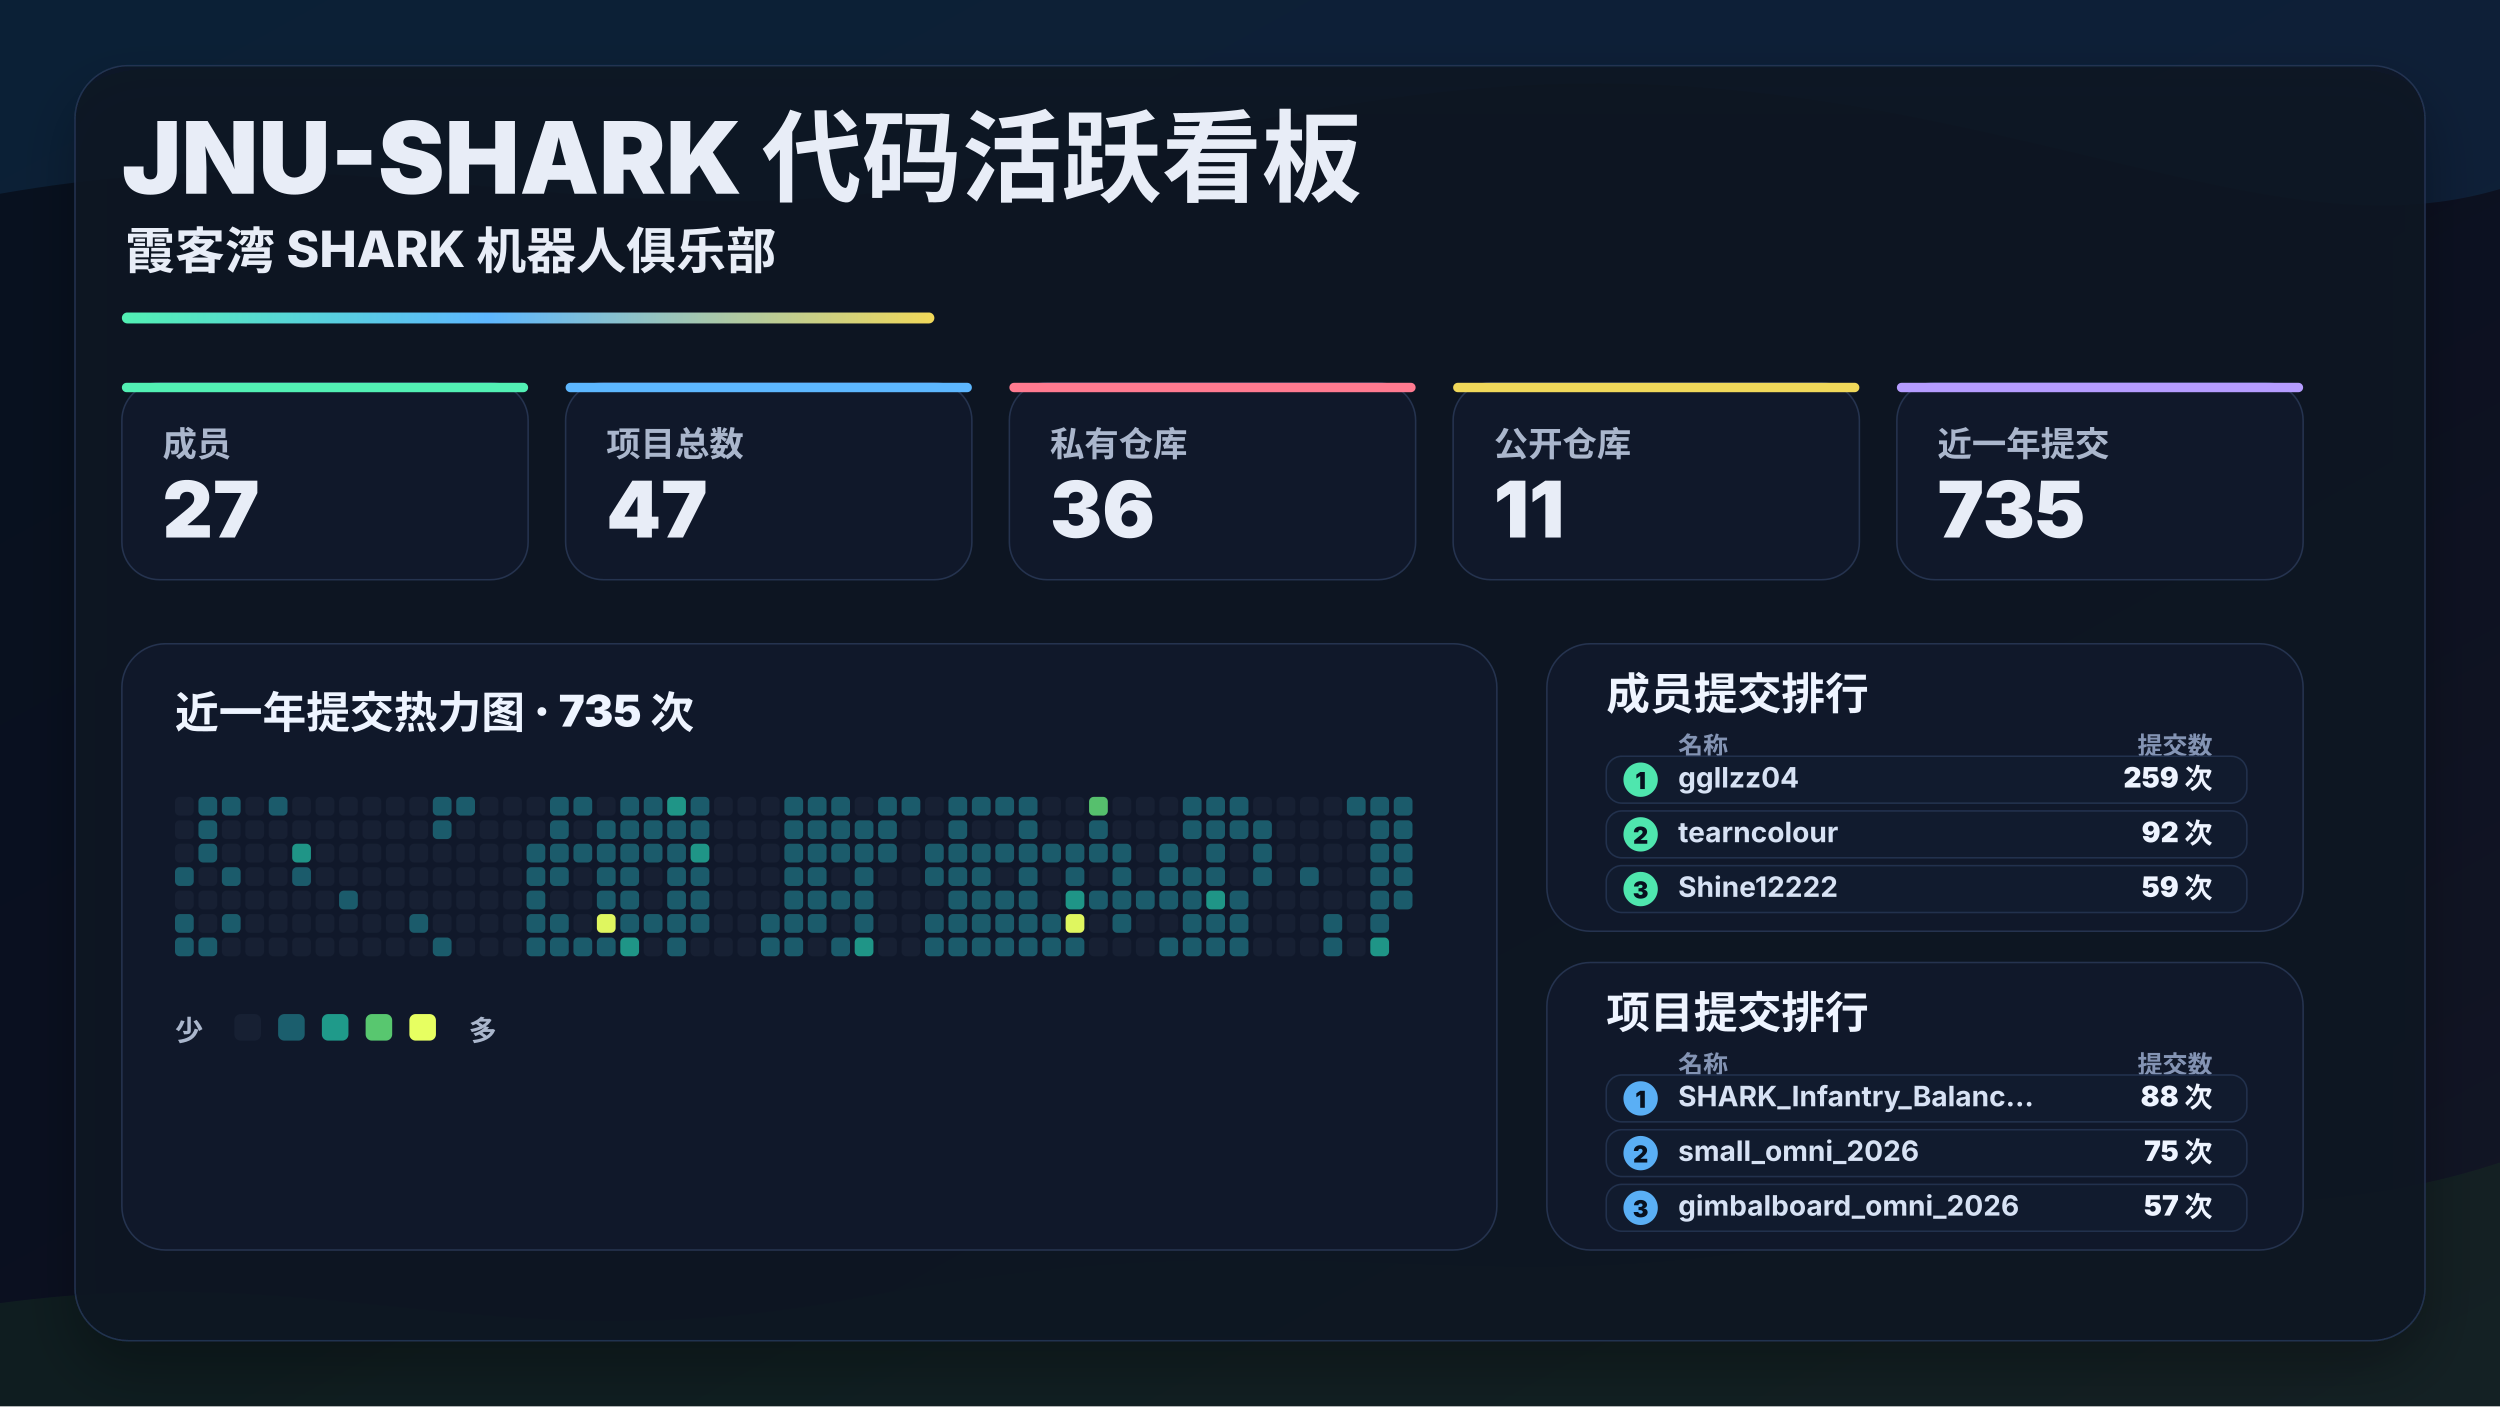
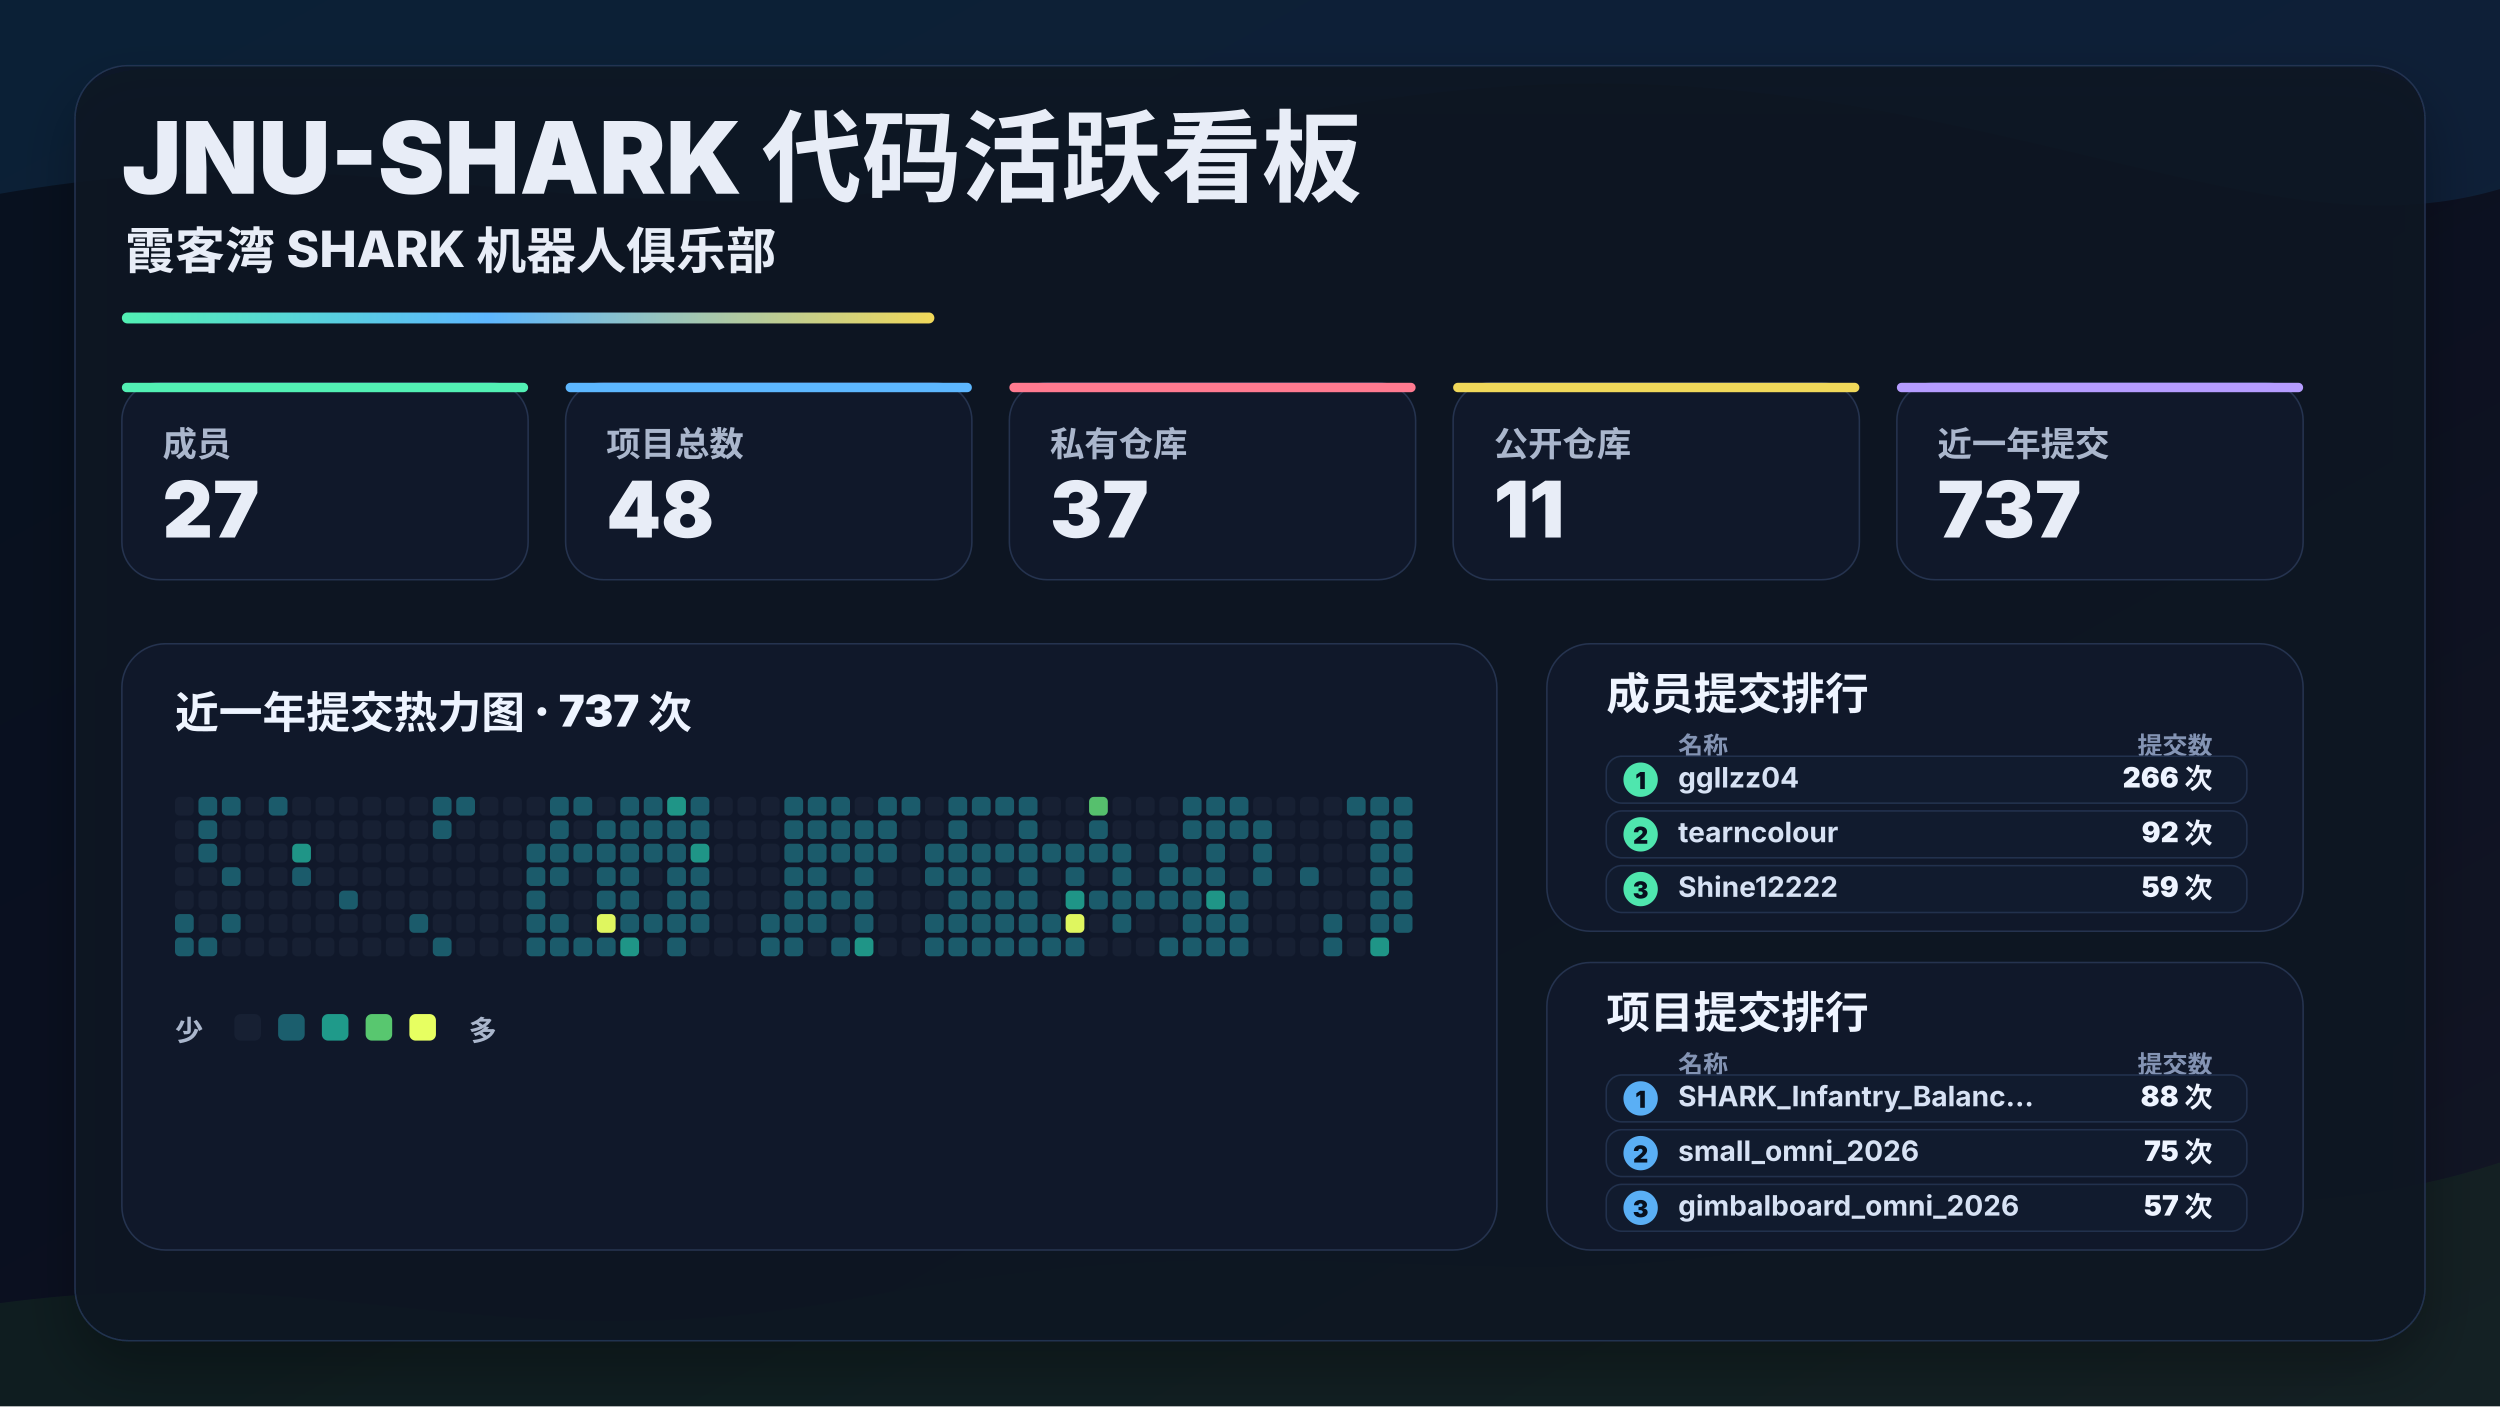
<svg xmlns="http://www.w3.org/2000/svg" width="1600" height="900" viewBox="0 0 1600 900" role="img" aria-labelledby="title desc">
  <defs>
    <linearGradient id="bg" x1="0" y1="0" x2="1" y2="1">
      <stop offset="0" stop-color="#07111f" />
      <stop offset="0.52" stop-color="#0b1020" />
      <stop offset="1" stop-color="#131625" />
    </linearGradient>
    <linearGradient id="hero" x1="0" y1="0" x2="1" y2="0">
      <stop offset="0" stop-color="#52f0b4" />
      <stop offset="0.45" stop-color="#5db7ff" />
      <stop offset="1" stop-color="#f0d85a" />
    </linearGradient>
    <filter id="softShadow" x="-10%" y="-10%" width="120%" height="120%">
      <feDropShadow dx="0" dy="18" stdDeviation="18" flood-color="#000000" flood-opacity="0.32" />
    </filter>
  </defs>
  <style>
    text { font-family: Inter, ui-sans-serif, system-ui, -apple-system, BlinkMacSystemFont, "Segoe UI", "PingFang SC", "Microsoft YaHei", sans-serif; fill: #e8edf7; }
    .title { font-size: 64px; font-weight: 900; letter-spacing: 0; }
    .subtitle { font-size: 32px; font-weight: 780; fill: #e8edf7; }
    .label { font-size: 22px; fill: #aab6cc; font-weight: 760; }
    .stat { font-size: 50px; font-weight: 900; }
    .section-title { font-size: 28px; font-weight: 860; fill: #eef4ff; }
    .table-head { font-size: 16px; fill: #8494b4; font-weight: 720; }
    .row-name { font-size: 18px; fill: #d7e2f4; font-weight: 720; }
    .row-value { font-size: 18px; fill: #eef4ff; font-weight: 860; }
    .rank { font-size: 15px; fill: #07111f; font-weight: 900; }
    .tiny { font-size: 18px; fill: #aab6cc; font-weight: 620; }
  </style>
  <rect width="1600" height="900" fill="url(#bg)" />
  <path d="M0 124 C250 80 385 160 620 114 C860 67 982 28 1220 74 C1392 108 1495 152 1600 121 L1600 0 L0 0 Z" fill="#12385c" opacity="0.38" />
  <path d="M0 834 C216 805 318 875 553 830 C835 776 935 837 1160 794 C1350 758 1464 789 1600 744 L1600 900 L0 900 Z" fill="#173622" opacity="0.36" />
  <g filter="url(#softShadow)">
    <rect x="48" y="42" width="1504" height="816" rx="34" fill="#0b1324" opacity="0.88" stroke="#263654" />
  </g>
  <text x="78" y="124" class="title">JNU-SHARK 代码活跃看板</text>
  <text x="80" y="172" class="subtitle">霞客湾 SHARK 机器人俱乐部</text>
  <rect x="78" y="200" width="520" height="7" rx="3.5" fill="url(#hero)" />
  <g>
    <rect x="78" y="245" width="260" height="126" rx="24" fill="#10182a" stroke="#25334f" />
    <rect x="78" y="245" width="260" height="6" rx="3" fill="#52f0b4" />
    <text x="104" y="292" class="label">成员</text>
    <text x="104" y="344" class="stat">27</text>
  </g>
  <g>
    <rect x="362" y="245" width="260" height="126" rx="24" fill="#10182a" stroke="#25334f" />
    <rect x="362" y="245" width="260" height="6" rx="3" fill="#5db7ff" />
    <text x="388" y="292" class="label">项目总数</text>
-     <text x="388" y="344" class="stat">47</text>
+     <text x="388" y="344" class="stat">48</text>
  </g>
  <g>
    <rect x="646" y="245" width="260" height="126" rx="24" fill="#10182a" stroke="#25334f" />
    <rect x="646" y="245" width="260" height="6" rx="3" fill="#ff7a90" />
    <text x="672" y="292" class="label">私有仓库</text>
-     <text x="672" y="344" class="stat">36</text>
+     <text x="672" y="344" class="stat">37</text>
  </g>
  <g>
    <rect x="930" y="245" width="260" height="126" rx="24" fill="#10182a" stroke="#25334f" />
    <rect x="930" y="245" width="260" height="6" rx="3" fill="#f0d85a" />
    <text x="956" y="292" class="label">公开仓库</text>
    <text x="956" y="344" class="stat">11</text>
  </g>
  <g>
    <rect x="1214" y="245" width="260" height="126" rx="24" fill="#10182a" stroke="#25334f" />
    <rect x="1214" y="245" width="260" height="6" rx="3" fill="#b59cff" />
    <text x="1240" y="292" class="label">近一年提交</text>
-     <text x="1240" y="344" class="stat">735</text>
+     <text x="1240" y="344" class="stat">737</text>
  </g>
  <rect x="78" y="412" width="880" height="388" rx="28" fill="#10182a" stroke="#25334f" />
-   <text x="112" y="466" class="section-title">近一年提交热力图 · 735 次</text>
+   <text x="112" y="466" class="section-title">近一年提交热力图 · 737 次</text>
  <rect x="112" y="510" width="12" height="12" rx="3" fill="#172033" opacity="0.96" />
  <rect x="112" y="525" width="12" height="12" rx="3" fill="#172033" opacity="0.96" />
  <rect x="112" y="540" width="12" height="12" rx="3" fill="#172033" opacity="0.96" />
-   <rect x="112" y="555" width="12" height="12" rx="3" fill="#1b5e6d" opacity="0.96" />
+   <rect x="112" y="555" width="12" height="12" rx="3" fill="#172033" opacity="0.96" />
  <rect x="112" y="570" width="12" height="12" rx="3" fill="#172033" opacity="0.96" />
  <rect x="112" y="585" width="12" height="12" rx="3" fill="#1b5e6d" opacity="0.96" />
  <rect x="112" y="600" width="12" height="12" rx="3" fill="#1b5e6d" opacity="0.96" />
  <rect x="127" y="510" width="12" height="12" rx="3" fill="#1b5e6d" opacity="0.96" />
  <rect x="127" y="525" width="12" height="12" rx="3" fill="#1b5e6d" opacity="0.96" />
  <rect x="127" y="540" width="12" height="12" rx="3" fill="#1b5e6d" opacity="0.96" />
  <rect x="127" y="555" width="12" height="12" rx="3" fill="#172033" opacity="0.96" />
  <rect x="127" y="570" width="12" height="12" rx="3" fill="#172033" opacity="0.96" />
  <rect x="127" y="585" width="12" height="12" rx="3" fill="#172033" opacity="0.96" />
  <rect x="127" y="600" width="12" height="12" rx="3" fill="#1b5e6d" opacity="0.96" />
  <rect x="142" y="510" width="12" height="12" rx="3" fill="#1b5e6d" opacity="0.96" />
  <rect x="142" y="525" width="12" height="12" rx="3" fill="#172033" opacity="0.96" />
  <rect x="142" y="540" width="12" height="12" rx="3" fill="#172033" opacity="0.96" />
  <rect x="142" y="555" width="12" height="12" rx="3" fill="#1b5e6d" opacity="0.96" />
  <rect x="142" y="570" width="12" height="12" rx="3" fill="#172033" opacity="0.96" />
  <rect x="142" y="585" width="12" height="12" rx="3" fill="#1b5e6d" opacity="0.96" />
  <rect x="142" y="600" width="12" height="12" rx="3" fill="#172033" opacity="0.96" />
  <rect x="157" y="510" width="12" height="12" rx="3" fill="#172033" opacity="0.96" />
  <rect x="157" y="525" width="12" height="12" rx="3" fill="#172033" opacity="0.96" />
  <rect x="157" y="540" width="12" height="12" rx="3" fill="#172033" opacity="0.96" />
  <rect x="157" y="555" width="12" height="12" rx="3" fill="#172033" opacity="0.96" />
  <rect x="157" y="570" width="12" height="12" rx="3" fill="#172033" opacity="0.96" />
  <rect x="157" y="585" width="12" height="12" rx="3" fill="#172033" opacity="0.96" />
  <rect x="157" y="600" width="12" height="12" rx="3" fill="#172033" opacity="0.96" />
  <rect x="172" y="510" width="12" height="12" rx="3" fill="#1b5e6d" opacity="0.96" />
  <rect x="172" y="525" width="12" height="12" rx="3" fill="#172033" opacity="0.96" />
  <rect x="172" y="540" width="12" height="12" rx="3" fill="#172033" opacity="0.96" />
  <rect x="172" y="555" width="12" height="12" rx="3" fill="#172033" opacity="0.96" />
  <rect x="172" y="570" width="12" height="12" rx="3" fill="#172033" opacity="0.96" />
  <rect x="172" y="585" width="12" height="12" rx="3" fill="#172033" opacity="0.96" />
  <rect x="172" y="600" width="12" height="12" rx="3" fill="#172033" opacity="0.96" />
  <rect x="187" y="510" width="12" height="12" rx="3" fill="#172033" opacity="0.96" />
  <rect x="187" y="525" width="12" height="12" rx="3" fill="#172033" opacity="0.96" />
  <rect x="187" y="540" width="12" height="12" rx="3" fill="#1f9a8a" opacity="0.96" />
  <rect x="187" y="555" width="12" height="12" rx="3" fill="#1b5e6d" opacity="0.96" />
  <rect x="187" y="570" width="12" height="12" rx="3" fill="#172033" opacity="0.96" />
  <rect x="187" y="585" width="12" height="12" rx="3" fill="#172033" opacity="0.96" />
  <rect x="187" y="600" width="12" height="12" rx="3" fill="#172033" opacity="0.96" />
  <rect x="202" y="510" width="12" height="12" rx="3" fill="#172033" opacity="0.96" />
  <rect x="202" y="525" width="12" height="12" rx="3" fill="#172033" opacity="0.96" />
  <rect x="202" y="540" width="12" height="12" rx="3" fill="#172033" opacity="0.96" />
  <rect x="202" y="555" width="12" height="12" rx="3" fill="#172033" opacity="0.96" />
  <rect x="202" y="570" width="12" height="12" rx="3" fill="#172033" opacity="0.96" />
  <rect x="202" y="585" width="12" height="12" rx="3" fill="#172033" opacity="0.96" />
  <rect x="202" y="600" width="12" height="12" rx="3" fill="#172033" opacity="0.96" />
  <rect x="217" y="510" width="12" height="12" rx="3" fill="#172033" opacity="0.96" />
  <rect x="217" y="525" width="12" height="12" rx="3" fill="#172033" opacity="0.96" />
  <rect x="217" y="540" width="12" height="12" rx="3" fill="#172033" opacity="0.96" />
  <rect x="217" y="555" width="12" height="12" rx="3" fill="#172033" opacity="0.96" />
  <rect x="217" y="570" width="12" height="12" rx="3" fill="#1b5e6d" opacity="0.96" />
  <rect x="217" y="585" width="12" height="12" rx="3" fill="#172033" opacity="0.96" />
  <rect x="217" y="600" width="12" height="12" rx="3" fill="#172033" opacity="0.96" />
  <rect x="232" y="510" width="12" height="12" rx="3" fill="#172033" opacity="0.96" />
  <rect x="232" y="525" width="12" height="12" rx="3" fill="#172033" opacity="0.96" />
  <rect x="232" y="540" width="12" height="12" rx="3" fill="#172033" opacity="0.96" />
  <rect x="232" y="555" width="12" height="12" rx="3" fill="#172033" opacity="0.96" />
  <rect x="232" y="570" width="12" height="12" rx="3" fill="#172033" opacity="0.96" />
  <rect x="232" y="585" width="12" height="12" rx="3" fill="#172033" opacity="0.96" />
  <rect x="232" y="600" width="12" height="12" rx="3" fill="#172033" opacity="0.96" />
  <rect x="247" y="510" width="12" height="12" rx="3" fill="#172033" opacity="0.96" />
  <rect x="247" y="525" width="12" height="12" rx="3" fill="#172033" opacity="0.96" />
  <rect x="247" y="540" width="12" height="12" rx="3" fill="#172033" opacity="0.96" />
  <rect x="247" y="555" width="12" height="12" rx="3" fill="#172033" opacity="0.96" />
  <rect x="247" y="570" width="12" height="12" rx="3" fill="#172033" opacity="0.96" />
  <rect x="247" y="585" width="12" height="12" rx="3" fill="#172033" opacity="0.96" />
  <rect x="247" y="600" width="12" height="12" rx="3" fill="#172033" opacity="0.96" />
  <rect x="262" y="510" width="12" height="12" rx="3" fill="#172033" opacity="0.96" />
  <rect x="262" y="525" width="12" height="12" rx="3" fill="#172033" opacity="0.96" />
  <rect x="262" y="540" width="12" height="12" rx="3" fill="#172033" opacity="0.96" />
  <rect x="262" y="555" width="12" height="12" rx="3" fill="#172033" opacity="0.96" />
  <rect x="262" y="570" width="12" height="12" rx="3" fill="#172033" opacity="0.96" />
  <rect x="262" y="585" width="12" height="12" rx="3" fill="#1b5e6d" opacity="0.96" />
  <rect x="262" y="600" width="12" height="12" rx="3" fill="#172033" opacity="0.96" />
  <rect x="277" y="510" width="12" height="12" rx="3" fill="#1b5e6d" opacity="0.96" />
  <rect x="277" y="525" width="12" height="12" rx="3" fill="#1b5e6d" opacity="0.96" />
  <rect x="277" y="540" width="12" height="12" rx="3" fill="#172033" opacity="0.96" />
  <rect x="277" y="555" width="12" height="12" rx="3" fill="#172033" opacity="0.96" />
  <rect x="277" y="570" width="12" height="12" rx="3" fill="#172033" opacity="0.96" />
  <rect x="277" y="585" width="12" height="12" rx="3" fill="#172033" opacity="0.96" />
  <rect x="277" y="600" width="12" height="12" rx="3" fill="#1b5e6d" opacity="0.96" />
  <rect x="292" y="510" width="12" height="12" rx="3" fill="#1b5e6d" opacity="0.96" />
  <rect x="292" y="525" width="12" height="12" rx="3" fill="#172033" opacity="0.96" />
  <rect x="292" y="540" width="12" height="12" rx="3" fill="#172033" opacity="0.96" />
  <rect x="292" y="555" width="12" height="12" rx="3" fill="#172033" opacity="0.96" />
  <rect x="292" y="570" width="12" height="12" rx="3" fill="#172033" opacity="0.96" />
  <rect x="292" y="585" width="12" height="12" rx="3" fill="#172033" opacity="0.96" />
  <rect x="292" y="600" width="12" height="12" rx="3" fill="#172033" opacity="0.96" />
  <rect x="307" y="510" width="12" height="12" rx="3" fill="#172033" opacity="0.96" />
  <rect x="307" y="525" width="12" height="12" rx="3" fill="#172033" opacity="0.96" />
  <rect x="307" y="540" width="12" height="12" rx="3" fill="#172033" opacity="0.96" />
  <rect x="307" y="555" width="12" height="12" rx="3" fill="#172033" opacity="0.96" />
  <rect x="307" y="570" width="12" height="12" rx="3" fill="#172033" opacity="0.96" />
  <rect x="307" y="585" width="12" height="12" rx="3" fill="#172033" opacity="0.96" />
  <rect x="307" y="600" width="12" height="12" rx="3" fill="#172033" opacity="0.96" />
  <rect x="322" y="510" width="12" height="12" rx="3" fill="#172033" opacity="0.96" />
  <rect x="322" y="525" width="12" height="12" rx="3" fill="#172033" opacity="0.96" />
  <rect x="322" y="540" width="12" height="12" rx="3" fill="#172033" opacity="0.96" />
  <rect x="322" y="555" width="12" height="12" rx="3" fill="#172033" opacity="0.96" />
  <rect x="322" y="570" width="12" height="12" rx="3" fill="#172033" opacity="0.96" />
  <rect x="322" y="585" width="12" height="12" rx="3" fill="#172033" opacity="0.96" />
  <rect x="322" y="600" width="12" height="12" rx="3" fill="#172033" opacity="0.96" />
  <rect x="337" y="510" width="12" height="12" rx="3" fill="#172033" opacity="0.96" />
  <rect x="337" y="525" width="12" height="12" rx="3" fill="#172033" opacity="0.96" />
  <rect x="337" y="540" width="12" height="12" rx="3" fill="#1b5e6d" opacity="0.96" />
  <rect x="337" y="555" width="12" height="12" rx="3" fill="#1b5e6d" opacity="0.96" />
  <rect x="337" y="570" width="12" height="12" rx="3" fill="#1b5e6d" opacity="0.96" />
  <rect x="337" y="585" width="12" height="12" rx="3" fill="#1b5e6d" opacity="0.96" />
  <rect x="337" y="600" width="12" height="12" rx="3" fill="#1b5e6d" opacity="0.96" />
  <rect x="352" y="510" width="12" height="12" rx="3" fill="#1b5e6d" opacity="0.96" />
  <rect x="352" y="525" width="12" height="12" rx="3" fill="#1b5e6d" opacity="0.96" />
  <rect x="352" y="540" width="12" height="12" rx="3" fill="#1b5e6d" opacity="0.96" />
  <rect x="352" y="555" width="12" height="12" rx="3" fill="#1b5e6d" opacity="0.96" />
  <rect x="352" y="570" width="12" height="12" rx="3" fill="#172033" opacity="0.96" />
  <rect x="352" y="585" width="12" height="12" rx="3" fill="#1b5e6d" opacity="0.96" />
  <rect x="352" y="600" width="12" height="12" rx="3" fill="#1b5e6d" opacity="0.96" />
  <rect x="367" y="510" width="12" height="12" rx="3" fill="#1b5e6d" opacity="0.96" />
  <rect x="367" y="525" width="12" height="12" rx="3" fill="#172033" opacity="0.96" />
  <rect x="367" y="540" width="12" height="12" rx="3" fill="#1b5e6d" opacity="0.96" />
  <rect x="367" y="555" width="12" height="12" rx="3" fill="#172033" opacity="0.96" />
  <rect x="367" y="570" width="12" height="12" rx="3" fill="#172033" opacity="0.96" />
  <rect x="367" y="585" width="12" height="12" rx="3" fill="#172033" opacity="0.96" />
  <rect x="367" y="600" width="12" height="12" rx="3" fill="#1b5e6d" opacity="0.96" />
  <rect x="382" y="510" width="12" height="12" rx="3" fill="#172033" opacity="0.96" />
  <rect x="382" y="525" width="12" height="12" rx="3" fill="#1b5e6d" opacity="0.96" />
  <rect x="382" y="540" width="12" height="12" rx="3" fill="#1b5e6d" opacity="0.96" />
  <rect x="382" y="555" width="12" height="12" rx="3" fill="#1b5e6d" opacity="0.96" />
  <rect x="382" y="570" width="12" height="12" rx="3" fill="#1b5e6d" opacity="0.96" />
  <rect x="382" y="585" width="12" height="12" rx="3" fill="#e7ff61" opacity="0.96" />
  <rect x="382" y="600" width="12" height="12" rx="3" fill="#1b5e6d" opacity="0.96" />
  <rect x="397" y="510" width="12" height="12" rx="3" fill="#1b5e6d" opacity="0.96" />
  <rect x="397" y="525" width="12" height="12" rx="3" fill="#1b5e6d" opacity="0.96" />
  <rect x="397" y="540" width="12" height="12" rx="3" fill="#1b5e6d" opacity="0.96" />
  <rect x="397" y="555" width="12" height="12" rx="3" fill="#1b5e6d" opacity="0.96" />
  <rect x="397" y="570" width="12" height="12" rx="3" fill="#1b5e6d" opacity="0.96" />
  <rect x="397" y="585" width="12" height="12" rx="3" fill="#1b5e6d" opacity="0.96" />
  <rect x="397" y="600" width="12" height="12" rx="3" fill="#1f9a8a" opacity="0.96" />
  <rect x="412" y="510" width="12" height="12" rx="3" fill="#1b5e6d" opacity="0.96" />
  <rect x="412" y="525" width="12" height="12" rx="3" fill="#1b5e6d" opacity="0.96" />
  <rect x="412" y="540" width="12" height="12" rx="3" fill="#1b5e6d" opacity="0.96" />
  <rect x="412" y="555" width="12" height="12" rx="3" fill="#172033" opacity="0.96" />
  <rect x="412" y="570" width="12" height="12" rx="3" fill="#172033" opacity="0.96" />
  <rect x="412" y="585" width="12" height="12" rx="3" fill="#1b5e6d" opacity="0.96" />
  <rect x="412" y="600" width="12" height="12" rx="3" fill="#172033" opacity="0.96" />
  <rect x="427" y="510" width="12" height="12" rx="3" fill="#1f9a8a" opacity="0.96" />
  <rect x="427" y="525" width="12" height="12" rx="3" fill="#1b5e6d" opacity="0.96" />
  <rect x="427" y="540" width="12" height="12" rx="3" fill="#1b5e6d" opacity="0.96" />
  <rect x="427" y="555" width="12" height="12" rx="3" fill="#1b5e6d" opacity="0.96" />
  <rect x="427" y="570" width="12" height="12" rx="3" fill="#1b5e6d" opacity="0.96" />
  <rect x="427" y="585" width="12" height="12" rx="3" fill="#1b5e6d" opacity="0.96" />
  <rect x="427" y="600" width="12" height="12" rx="3" fill="#1b5e6d" opacity="0.96" />
  <rect x="442" y="510" width="12" height="12" rx="3" fill="#1b5e6d" opacity="0.96" />
  <rect x="442" y="525" width="12" height="12" rx="3" fill="#1b5e6d" opacity="0.96" />
  <rect x="442" y="540" width="12" height="12" rx="3" fill="#1f9a8a" opacity="0.96" />
  <rect x="442" y="555" width="12" height="12" rx="3" fill="#1b5e6d" opacity="0.96" />
  <rect x="442" y="570" width="12" height="12" rx="3" fill="#1b5e6d" opacity="0.96" />
  <rect x="442" y="585" width="12" height="12" rx="3" fill="#1b5e6d" opacity="0.96" />
  <rect x="442" y="600" width="12" height="12" rx="3" fill="#172033" opacity="0.96" />
  <rect x="457" y="510" width="12" height="12" rx="3" fill="#172033" opacity="0.96" />
  <rect x="457" y="525" width="12" height="12" rx="3" fill="#172033" opacity="0.96" />
  <rect x="457" y="540" width="12" height="12" rx="3" fill="#172033" opacity="0.96" />
  <rect x="457" y="555" width="12" height="12" rx="3" fill="#172033" opacity="0.96" />
  <rect x="457" y="570" width="12" height="12" rx="3" fill="#172033" opacity="0.96" />
  <rect x="457" y="585" width="12" height="12" rx="3" fill="#172033" opacity="0.96" />
  <rect x="457" y="600" width="12" height="12" rx="3" fill="#172033" opacity="0.96" />
  <rect x="472" y="510" width="12" height="12" rx="3" fill="#172033" opacity="0.96" />
  <rect x="472" y="525" width="12" height="12" rx="3" fill="#172033" opacity="0.96" />
  <rect x="472" y="540" width="12" height="12" rx="3" fill="#172033" opacity="0.96" />
  <rect x="472" y="555" width="12" height="12" rx="3" fill="#172033" opacity="0.96" />
  <rect x="472" y="570" width="12" height="12" rx="3" fill="#172033" opacity="0.96" />
  <rect x="472" y="585" width="12" height="12" rx="3" fill="#172033" opacity="0.96" />
  <rect x="472" y="600" width="12" height="12" rx="3" fill="#172033" opacity="0.96" />
  <rect x="487" y="510" width="12" height="12" rx="3" fill="#172033" opacity="0.96" />
  <rect x="487" y="525" width="12" height="12" rx="3" fill="#172033" opacity="0.96" />
  <rect x="487" y="540" width="12" height="12" rx="3" fill="#172033" opacity="0.96" />
  <rect x="487" y="555" width="12" height="12" rx="3" fill="#172033" opacity="0.96" />
  <rect x="487" y="570" width="12" height="12" rx="3" fill="#172033" opacity="0.96" />
  <rect x="487" y="585" width="12" height="12" rx="3" fill="#1b5e6d" opacity="0.96" />
  <rect x="487" y="600" width="12" height="12" rx="3" fill="#1b5e6d" opacity="0.96" />
  <rect x="502" y="510" width="12" height="12" rx="3" fill="#1b5e6d" opacity="0.96" />
  <rect x="502" y="525" width="12" height="12" rx="3" fill="#1b5e6d" opacity="0.96" />
  <rect x="502" y="540" width="12" height="12" rx="3" fill="#1b5e6d" opacity="0.96" />
  <rect x="502" y="555" width="12" height="12" rx="3" fill="#1b5e6d" opacity="0.96" />
  <rect x="502" y="570" width="12" height="12" rx="3" fill="#1b5e6d" opacity="0.96" />
  <rect x="502" y="585" width="12" height="12" rx="3" fill="#1b5e6d" opacity="0.96" />
  <rect x="502" y="600" width="12" height="12" rx="3" fill="#1b5e6d" opacity="0.96" />
  <rect x="517" y="510" width="12" height="12" rx="3" fill="#1b5e6d" opacity="0.96" />
  <rect x="517" y="525" width="12" height="12" rx="3" fill="#1b5e6d" opacity="0.96" />
  <rect x="517" y="540" width="12" height="12" rx="3" fill="#1b5e6d" opacity="0.96" />
  <rect x="517" y="555" width="12" height="12" rx="3" fill="#1b5e6d" opacity="0.96" />
  <rect x="517" y="570" width="12" height="12" rx="3" fill="#1b5e6d" opacity="0.96" />
  <rect x="517" y="585" width="12" height="12" rx="3" fill="#1b5e6d" opacity="0.96" />
  <rect x="517" y="600" width="12" height="12" rx="3" fill="#172033" opacity="0.96" />
  <rect x="532" y="510" width="12" height="12" rx="3" fill="#1b5e6d" opacity="0.96" />
  <rect x="532" y="525" width="12" height="12" rx="3" fill="#1b5e6d" opacity="0.96" />
  <rect x="532" y="540" width="12" height="12" rx="3" fill="#1b5e6d" opacity="0.96" />
  <rect x="532" y="555" width="12" height="12" rx="3" fill="#172033" opacity="0.96" />
  <rect x="532" y="570" width="12" height="12" rx="3" fill="#1b5e6d" opacity="0.96" />
  <rect x="532" y="585" width="12" height="12" rx="3" fill="#172033" opacity="0.96" />
  <rect x="532" y="600" width="12" height="12" rx="3" fill="#1b5e6d" opacity="0.96" />
  <rect x="547" y="510" width="12" height="12" rx="3" fill="#172033" opacity="0.96" />
  <rect x="547" y="525" width="12" height="12" rx="3" fill="#1b5e6d" opacity="0.96" />
  <rect x="547" y="540" width="12" height="12" rx="3" fill="#1b5e6d" opacity="0.96" />
  <rect x="547" y="555" width="12" height="12" rx="3" fill="#1b5e6d" opacity="0.96" />
  <rect x="547" y="570" width="12" height="12" rx="3" fill="#1b5e6d" opacity="0.96" />
  <rect x="547" y="585" width="12" height="12" rx="3" fill="#1b5e6d" opacity="0.96" />
  <rect x="547" y="600" width="12" height="12" rx="3" fill="#1f9a8a" opacity="0.96" />
  <rect x="562" y="510" width="12" height="12" rx="3" fill="#1b5e6d" opacity="0.96" />
  <rect x="562" y="525" width="12" height="12" rx="3" fill="#1b5e6d" opacity="0.96" />
  <rect x="562" y="540" width="12" height="12" rx="3" fill="#1b5e6d" opacity="0.96" />
  <rect x="562" y="555" width="12" height="12" rx="3" fill="#172033" opacity="0.96" />
  <rect x="562" y="570" width="12" height="12" rx="3" fill="#172033" opacity="0.96" />
  <rect x="562" y="585" width="12" height="12" rx="3" fill="#172033" opacity="0.96" />
  <rect x="562" y="600" width="12" height="12" rx="3" fill="#172033" opacity="0.96" />
  <rect x="577" y="510" width="12" height="12" rx="3" fill="#1b5e6d" opacity="0.96" />
  <rect x="577" y="525" width="12" height="12" rx="3" fill="#172033" opacity="0.96" />
  <rect x="577" y="540" width="12" height="12" rx="3" fill="#172033" opacity="0.96" />
  <rect x="577" y="555" width="12" height="12" rx="3" fill="#172033" opacity="0.96" />
  <rect x="577" y="570" width="12" height="12" rx="3" fill="#172033" opacity="0.96" />
  <rect x="577" y="585" width="12" height="12" rx="3" fill="#172033" opacity="0.96" />
  <rect x="577" y="600" width="12" height="12" rx="3" fill="#172033" opacity="0.96" />
  <rect x="592" y="510" width="12" height="12" rx="3" fill="#172033" opacity="0.96" />
  <rect x="592" y="525" width="12" height="12" rx="3" fill="#172033" opacity="0.96" />
  <rect x="592" y="540" width="12" height="12" rx="3" fill="#1b5e6d" opacity="0.96" />
  <rect x="592" y="555" width="12" height="12" rx="3" fill="#1b5e6d" opacity="0.96" />
  <rect x="592" y="570" width="12" height="12" rx="3" fill="#172033" opacity="0.96" />
  <rect x="592" y="585" width="12" height="12" rx="3" fill="#1b5e6d" opacity="0.96" />
  <rect x="592" y="600" width="12" height="12" rx="3" fill="#1b5e6d" opacity="0.96" />
  <rect x="607" y="510" width="12" height="12" rx="3" fill="#1b5e6d" opacity="0.96" />
  <rect x="607" y="525" width="12" height="12" rx="3" fill="#1b5e6d" opacity="0.96" />
  <rect x="607" y="540" width="12" height="12" rx="3" fill="#1b5e6d" opacity="0.96" />
  <rect x="607" y="555" width="12" height="12" rx="3" fill="#1b5e6d" opacity="0.96" />
  <rect x="607" y="570" width="12" height="12" rx="3" fill="#1b5e6d" opacity="0.96" />
  <rect x="607" y="585" width="12" height="12" rx="3" fill="#1b5e6d" opacity="0.96" />
  <rect x="607" y="600" width="12" height="12" rx="3" fill="#1b5e6d" opacity="0.96" />
  <rect x="622" y="510" width="12" height="12" rx="3" fill="#1b5e6d" opacity="0.96" />
  <rect x="622" y="525" width="12" height="12" rx="3" fill="#172033" opacity="0.96" />
  <rect x="622" y="540" width="12" height="12" rx="3" fill="#1b5e6d" opacity="0.96" />
  <rect x="622" y="555" width="12" height="12" rx="3" fill="#1b5e6d" opacity="0.96" />
  <rect x="622" y="570" width="12" height="12" rx="3" fill="#1b5e6d" opacity="0.96" />
  <rect x="622" y="585" width="12" height="12" rx="3" fill="#1b5e6d" opacity="0.96" />
  <rect x="622" y="600" width="12" height="12" rx="3" fill="#1b5e6d" opacity="0.96" />
  <rect x="637" y="510" width="12" height="12" rx="3" fill="#1b5e6d" opacity="0.96" />
  <rect x="637" y="525" width="12" height="12" rx="3" fill="#172033" opacity="0.96" />
  <rect x="637" y="540" width="12" height="12" rx="3" fill="#1b5e6d" opacity="0.96" />
  <rect x="637" y="555" width="12" height="12" rx="3" fill="#172033" opacity="0.96" />
  <rect x="637" y="570" width="12" height="12" rx="3" fill="#1b5e6d" opacity="0.96" />
  <rect x="637" y="585" width="12" height="12" rx="3" fill="#1b5e6d" opacity="0.96" />
  <rect x="637" y="600" width="12" height="12" rx="3" fill="#1b5e6d" opacity="0.96" />
  <rect x="652" y="510" width="12" height="12" rx="3" fill="#1b5e6d" opacity="0.96" />
  <rect x="652" y="525" width="12" height="12" rx="3" fill="#1b5e6d" opacity="0.96" />
  <rect x="652" y="540" width="12" height="12" rx="3" fill="#1b5e6d" opacity="0.96" />
  <rect x="652" y="555" width="12" height="12" rx="3" fill="#1b5e6d" opacity="0.96" />
  <rect x="652" y="570" width="12" height="12" rx="3" fill="#1b5e6d" opacity="0.96" />
  <rect x="652" y="585" width="12" height="12" rx="3" fill="#1b5e6d" opacity="0.96" />
  <rect x="652" y="600" width="12" height="12" rx="3" fill="#1b5e6d" opacity="0.96" />
  <rect x="667" y="510" width="12" height="12" rx="3" fill="#172033" opacity="0.96" />
  <rect x="667" y="525" width="12" height="12" rx="3" fill="#172033" opacity="0.96" />
  <rect x="667" y="540" width="12" height="12" rx="3" fill="#1b5e6d" opacity="0.96" />
  <rect x="667" y="555" width="12" height="12" rx="3" fill="#172033" opacity="0.96" />
  <rect x="667" y="570" width="12" height="12" rx="3" fill="#172033" opacity="0.96" />
  <rect x="667" y="585" width="12" height="12" rx="3" fill="#1b5e6d" opacity="0.96" />
  <rect x="667" y="600" width="12" height="12" rx="3" fill="#1b5e6d" opacity="0.96" />
  <rect x="682" y="510" width="12" height="12" rx="3" fill="#172033" opacity="0.96" />
  <rect x="682" y="525" width="12" height="12" rx="3" fill="#172033" opacity="0.96" />
  <rect x="682" y="540" width="12" height="12" rx="3" fill="#1b5e6d" opacity="0.96" />
  <rect x="682" y="555" width="12" height="12" rx="3" fill="#1b5e6d" opacity="0.96" />
  <rect x="682" y="570" width="12" height="12" rx="3" fill="#1f9a8a" opacity="0.96" />
  <rect x="682" y="585" width="12" height="12" rx="3" fill="#e7ff61" opacity="0.96" />
  <rect x="682" y="600" width="12" height="12" rx="3" fill="#1b5e6d" opacity="0.96" />
  <rect x="697" y="510" width="12" height="12" rx="3" fill="#58c76f" opacity="0.96" />
  <rect x="697" y="525" width="12" height="12" rx="3" fill="#1b5e6d" opacity="0.96" />
  <rect x="697" y="540" width="12" height="12" rx="3" fill="#1b5e6d" opacity="0.96" />
  <rect x="697" y="555" width="12" height="12" rx="3" fill="#172033" opacity="0.96" />
  <rect x="697" y="570" width="12" height="12" rx="3" fill="#1b5e6d" opacity="0.96" />
  <rect x="697" y="585" width="12" height="12" rx="3" fill="#172033" opacity="0.96" />
  <rect x="697" y="600" width="12" height="12" rx="3" fill="#172033" opacity="0.96" />
  <rect x="712" y="510" width="12" height="12" rx="3" fill="#172033" opacity="0.96" />
  <rect x="712" y="525" width="12" height="12" rx="3" fill="#172033" opacity="0.96" />
  <rect x="712" y="540" width="12" height="12" rx="3" fill="#1b5e6d" opacity="0.96" />
  <rect x="712" y="555" width="12" height="12" rx="3" fill="#1b5e6d" opacity="0.96" />
  <rect x="712" y="570" width="12" height="12" rx="3" fill="#1b5e6d" opacity="0.96" />
  <rect x="712" y="585" width="12" height="12" rx="3" fill="#1b5e6d" opacity="0.96" />
  <rect x="712" y="600" width="12" height="12" rx="3" fill="#172033" opacity="0.96" />
  <rect x="727" y="510" width="12" height="12" rx="3" fill="#172033" opacity="0.96" />
  <rect x="727" y="525" width="12" height="12" rx="3" fill="#172033" opacity="0.96" />
  <rect x="727" y="540" width="12" height="12" rx="3" fill="#172033" opacity="0.96" />
  <rect x="727" y="555" width="12" height="12" rx="3" fill="#172033" opacity="0.96" />
  <rect x="727" y="570" width="12" height="12" rx="3" fill="#1b5e6d" opacity="0.96" />
  <rect x="727" y="585" width="12" height="12" rx="3" fill="#172033" opacity="0.96" />
  <rect x="727" y="600" width="12" height="12" rx="3" fill="#172033" opacity="0.96" />
  <rect x="742" y="510" width="12" height="12" rx="3" fill="#172033" opacity="0.96" />
  <rect x="742" y="525" width="12" height="12" rx="3" fill="#172033" opacity="0.96" />
  <rect x="742" y="540" width="12" height="12" rx="3" fill="#1b5e6d" opacity="0.96" />
  <rect x="742" y="555" width="12" height="12" rx="3" fill="#1b5e6d" opacity="0.96" />
  <rect x="742" y="570" width="12" height="12" rx="3" fill="#1b5e6d" opacity="0.96" />
  <rect x="742" y="585" width="12" height="12" rx="3" fill="#172033" opacity="0.96" />
  <rect x="742" y="600" width="12" height="12" rx="3" fill="#1b5e6d" opacity="0.96" />
  <rect x="757" y="510" width="12" height="12" rx="3" fill="#1b5e6d" opacity="0.96" />
  <rect x="757" y="525" width="12" height="12" rx="3" fill="#1b5e6d" opacity="0.96" />
  <rect x="757" y="540" width="12" height="12" rx="3" fill="#172033" opacity="0.96" />
  <rect x="757" y="555" width="12" height="12" rx="3" fill="#1b5e6d" opacity="0.96" />
  <rect x="757" y="570" width="12" height="12" rx="3" fill="#1b5e6d" opacity="0.96" />
  <rect x="757" y="585" width="12" height="12" rx="3" fill="#1b5e6d" opacity="0.96" />
  <rect x="757" y="600" width="12" height="12" rx="3" fill="#1b5e6d" opacity="0.96" />
  <rect x="772" y="510" width="12" height="12" rx="3" fill="#1b5e6d" opacity="0.96" />
  <rect x="772" y="525" width="12" height="12" rx="3" fill="#1b5e6d" opacity="0.96" />
  <rect x="772" y="540" width="12" height="12" rx="3" fill="#1b5e6d" opacity="0.96" />
  <rect x="772" y="555" width="12" height="12" rx="3" fill="#1b5e6d" opacity="0.96" />
  <rect x="772" y="570" width="12" height="12" rx="3" fill="#1f9a8a" opacity="0.96" />
  <rect x="772" y="585" width="12" height="12" rx="3" fill="#1b5e6d" opacity="0.96" />
  <rect x="772" y="600" width="12" height="12" rx="3" fill="#1b5e6d" opacity="0.96" />
  <rect x="787" y="510" width="12" height="12" rx="3" fill="#1b5e6d" opacity="0.96" />
  <rect x="787" y="525" width="12" height="12" rx="3" fill="#1b5e6d" opacity="0.96" />
  <rect x="787" y="540" width="12" height="12" rx="3" fill="#172033" opacity="0.96" />
  <rect x="787" y="555" width="12" height="12" rx="3" fill="#172033" opacity="0.96" />
  <rect x="787" y="570" width="12" height="12" rx="3" fill="#1b5e6d" opacity="0.96" />
  <rect x="787" y="585" width="12" height="12" rx="3" fill="#1b5e6d" opacity="0.96" />
  <rect x="787" y="600" width="12" height="12" rx="3" fill="#1b5e6d" opacity="0.96" />
  <rect x="802" y="510" width="12" height="12" rx="3" fill="#172033" opacity="0.96" />
  <rect x="802" y="525" width="12" height="12" rx="3" fill="#1b5e6d" opacity="0.96" />
  <rect x="802" y="540" width="12" height="12" rx="3" fill="#1b5e6d" opacity="0.96" />
  <rect x="802" y="555" width="12" height="12" rx="3" fill="#1b5e6d" opacity="0.96" />
  <rect x="802" y="570" width="12" height="12" rx="3" fill="#172033" opacity="0.96" />
  <rect x="802" y="585" width="12" height="12" rx="3" fill="#172033" opacity="0.96" />
  <rect x="802" y="600" width="12" height="12" rx="3" fill="#172033" opacity="0.96" />
  <rect x="817" y="510" width="12" height="12" rx="3" fill="#172033" opacity="0.96" />
  <rect x="817" y="525" width="12" height="12" rx="3" fill="#172033" opacity="0.96" />
  <rect x="817" y="540" width="12" height="12" rx="3" fill="#172033" opacity="0.96" />
  <rect x="817" y="555" width="12" height="12" rx="3" fill="#172033" opacity="0.96" />
  <rect x="817" y="570" width="12" height="12" rx="3" fill="#172033" opacity="0.96" />
  <rect x="817" y="585" width="12" height="12" rx="3" fill="#172033" opacity="0.96" />
  <rect x="817" y="600" width="12" height="12" rx="3" fill="#172033" opacity="0.96" />
  <rect x="832" y="510" width="12" height="12" rx="3" fill="#172033" opacity="0.96" />
  <rect x="832" y="525" width="12" height="12" rx="3" fill="#172033" opacity="0.96" />
  <rect x="832" y="540" width="12" height="12" rx="3" fill="#172033" opacity="0.96" />
  <rect x="832" y="555" width="12" height="12" rx="3" fill="#1b5e6d" opacity="0.96" />
  <rect x="832" y="570" width="12" height="12" rx="3" fill="#172033" opacity="0.96" />
  <rect x="832" y="585" width="12" height="12" rx="3" fill="#172033" opacity="0.96" />
  <rect x="832" y="600" width="12" height="12" rx="3" fill="#172033" opacity="0.96" />
  <rect x="847" y="510" width="12" height="12" rx="3" fill="#172033" opacity="0.96" />
  <rect x="847" y="525" width="12" height="12" rx="3" fill="#172033" opacity="0.96" />
  <rect x="847" y="540" width="12" height="12" rx="3" fill="#172033" opacity="0.96" />
  <rect x="847" y="555" width="12" height="12" rx="3" fill="#172033" opacity="0.96" />
  <rect x="847" y="570" width="12" height="12" rx="3" fill="#172033" opacity="0.96" />
  <rect x="847" y="585" width="12" height="12" rx="3" fill="#1b5e6d" opacity="0.96" />
  <rect x="847" y="600" width="12" height="12" rx="3" fill="#1b5e6d" opacity="0.96" />
  <rect x="862" y="510" width="12" height="12" rx="3" fill="#1b5e6d" opacity="0.96" />
  <rect x="862" y="525" width="12" height="12" rx="3" fill="#172033" opacity="0.96" />
  <rect x="862" y="540" width="12" height="12" rx="3" fill="#172033" opacity="0.96" />
  <rect x="862" y="555" width="12" height="12" rx="3" fill="#172033" opacity="0.96" />
  <rect x="862" y="570" width="12" height="12" rx="3" fill="#172033" opacity="0.96" />
  <rect x="862" y="585" width="12" height="12" rx="3" fill="#172033" opacity="0.96" />
  <rect x="862" y="600" width="12" height="12" rx="3" fill="#172033" opacity="0.96" />
  <rect x="877" y="510" width="12" height="12" rx="3" fill="#1b5e6d" opacity="0.96" />
  <rect x="877" y="525" width="12" height="12" rx="3" fill="#1b5e6d" opacity="0.96" />
  <rect x="877" y="540" width="12" height="12" rx="3" fill="#1b5e6d" opacity="0.96" />
  <rect x="877" y="555" width="12" height="12" rx="3" fill="#1b5e6d" opacity="0.96" />
  <rect x="877" y="570" width="12" height="12" rx="3" fill="#1b5e6d" opacity="0.96" />
  <rect x="877" y="585" width="12" height="12" rx="3" fill="#1b5e6d" opacity="0.96" />
  <rect x="877" y="600" width="12" height="12" rx="3" fill="#1f9a8a" opacity="0.96" />
  <rect x="892" y="510" width="12" height="12" rx="3" fill="#1b5e6d" opacity="0.96" />
  <rect x="892" y="525" width="12" height="12" rx="3" fill="#1b5e6d" opacity="0.96" />
  <rect x="892" y="540" width="12" height="12" rx="3" fill="#1b5e6d" opacity="0.96" />
  <rect x="892" y="555" width="12" height="12" rx="3" fill="#1b5e6d" opacity="0.96" />
  <rect x="892" y="570" width="12" height="12" rx="3" fill="#1b5e6d" opacity="0.96" />
+   <rect x="892" y="585" width="12" height="12" rx="3" fill="#1b5e6d" opacity="0.96" />
  <text x="112" y="666" class="tiny">少</text>
  <rect x="150" y="649" width="17" height="17" rx="4" fill="#172033" />
  <rect x="178" y="649" width="17" height="17" rx="4" fill="#1b5e6d" />
  <rect x="206" y="649" width="17" height="17" rx="4" fill="#1f9a8a" />
  <rect x="234" y="649" width="17" height="17" rx="4" fill="#58c76f" />
  <rect x="262" y="649" width="17" height="17" rx="4" fill="#e7ff61" />
  <text x="300" y="666" class="tiny">多</text>
  <rect x="990" y="412" width="484" height="184" rx="28" fill="#10182a" stroke="#25334f" />
  <text x="1028" y="454" class="section-title">成员提交排行</text>
  <text x="1074" y="483" class="table-head">名称</text>
  <text x="1416" y="483" class="table-head" text-anchor="end">提交数</text>
  <g>
    <rect x="1028" y="484" width="410" height="30" rx="10" fill="#111b2e" stroke="#22314d" />
    <circle cx="1050" cy="499" r="11" fill="#52f0b4" opacity="0.95" />
    <text x="1050" y="505" class="rank" text-anchor="middle">1</text>
    <text x="1074" y="504" class="row-name">ggllzz04</text>
-     <text x="1416" y="504" class="row-value" text-anchor="end">259 次</text>
+     <text x="1416" y="504" class="row-value" text-anchor="end">266 次</text>
  </g>
  <g>
    <rect x="1028" y="519" width="410" height="30" rx="10" fill="#111b2e" stroke="#22314d" />
    <circle cx="1050" cy="534" r="11" fill="#52f0b4" opacity="0.95" />
    <text x="1050" y="540" class="rank" text-anchor="middle">2</text>
    <text x="1074" y="539" class="row-name">tearncolour</text>
    <text x="1416" y="539" class="row-value" text-anchor="end">92 次</text>
  </g>
  <g>
    <rect x="1028" y="554" width="410" height="30" rx="10" fill="#111b2e" stroke="#22314d" />
    <circle cx="1050" cy="569" r="11" fill="#52f0b4" opacity="0.95" />
    <text x="1050" y="575" class="rank" text-anchor="middle">3</text>
    <text x="1074" y="574" class="row-name">Shine12222</text>
    <text x="1416" y="574" class="row-value" text-anchor="end">59 次</text>
  </g>
  <rect x="990" y="616" width="484" height="184" rx="28" fill="#10182a" stroke="#25334f" />
  <text x="1028" y="658" class="section-title">项目提交排行</text>
  <text x="1074" y="687" class="table-head">名称</text>
  <text x="1416" y="687" class="table-head" text-anchor="end">提交数</text>
  <g>
    <rect x="1028" y="688" width="410" height="30" rx="10" fill="#111b2e" stroke="#22314d" />
    <circle cx="1050" cy="703" r="11" fill="#5db7ff" opacity="0.95" />
    <text x="1050" y="709" class="rank" text-anchor="middle">1</text>
    <text x="1074" y="708" class="row-name">SHARK_Infantry_Balanc...</text>
    <text x="1416" y="708" class="row-value" text-anchor="end">88 次</text>
  </g>
  <g>
    <rect x="1028" y="723" width="410" height="30" rx="10" fill="#111b2e" stroke="#22314d" />
    <circle cx="1050" cy="738" r="11" fill="#5db7ff" opacity="0.95" />
    <text x="1050" y="744" class="rank" text-anchor="middle">2</text>
    <text x="1074" y="743" class="row-name">small_omni_2026</text>
    <text x="1416" y="743" class="row-value" text-anchor="end">75 次</text>
  </g>
  <g>
    <rect x="1028" y="758" width="410" height="30" rx="10" fill="#111b2e" stroke="#22314d" />
    <circle cx="1050" cy="773" r="11" fill="#5db7ff" opacity="0.95" />
    <text x="1050" y="779" class="rank" text-anchor="middle">3</text>
    <text x="1074" y="778" class="row-name">gimbalboard_omni_2026</text>
    <text x="1416" y="778" class="row-value" text-anchor="end">57 次</text>
  </g>
</svg>
